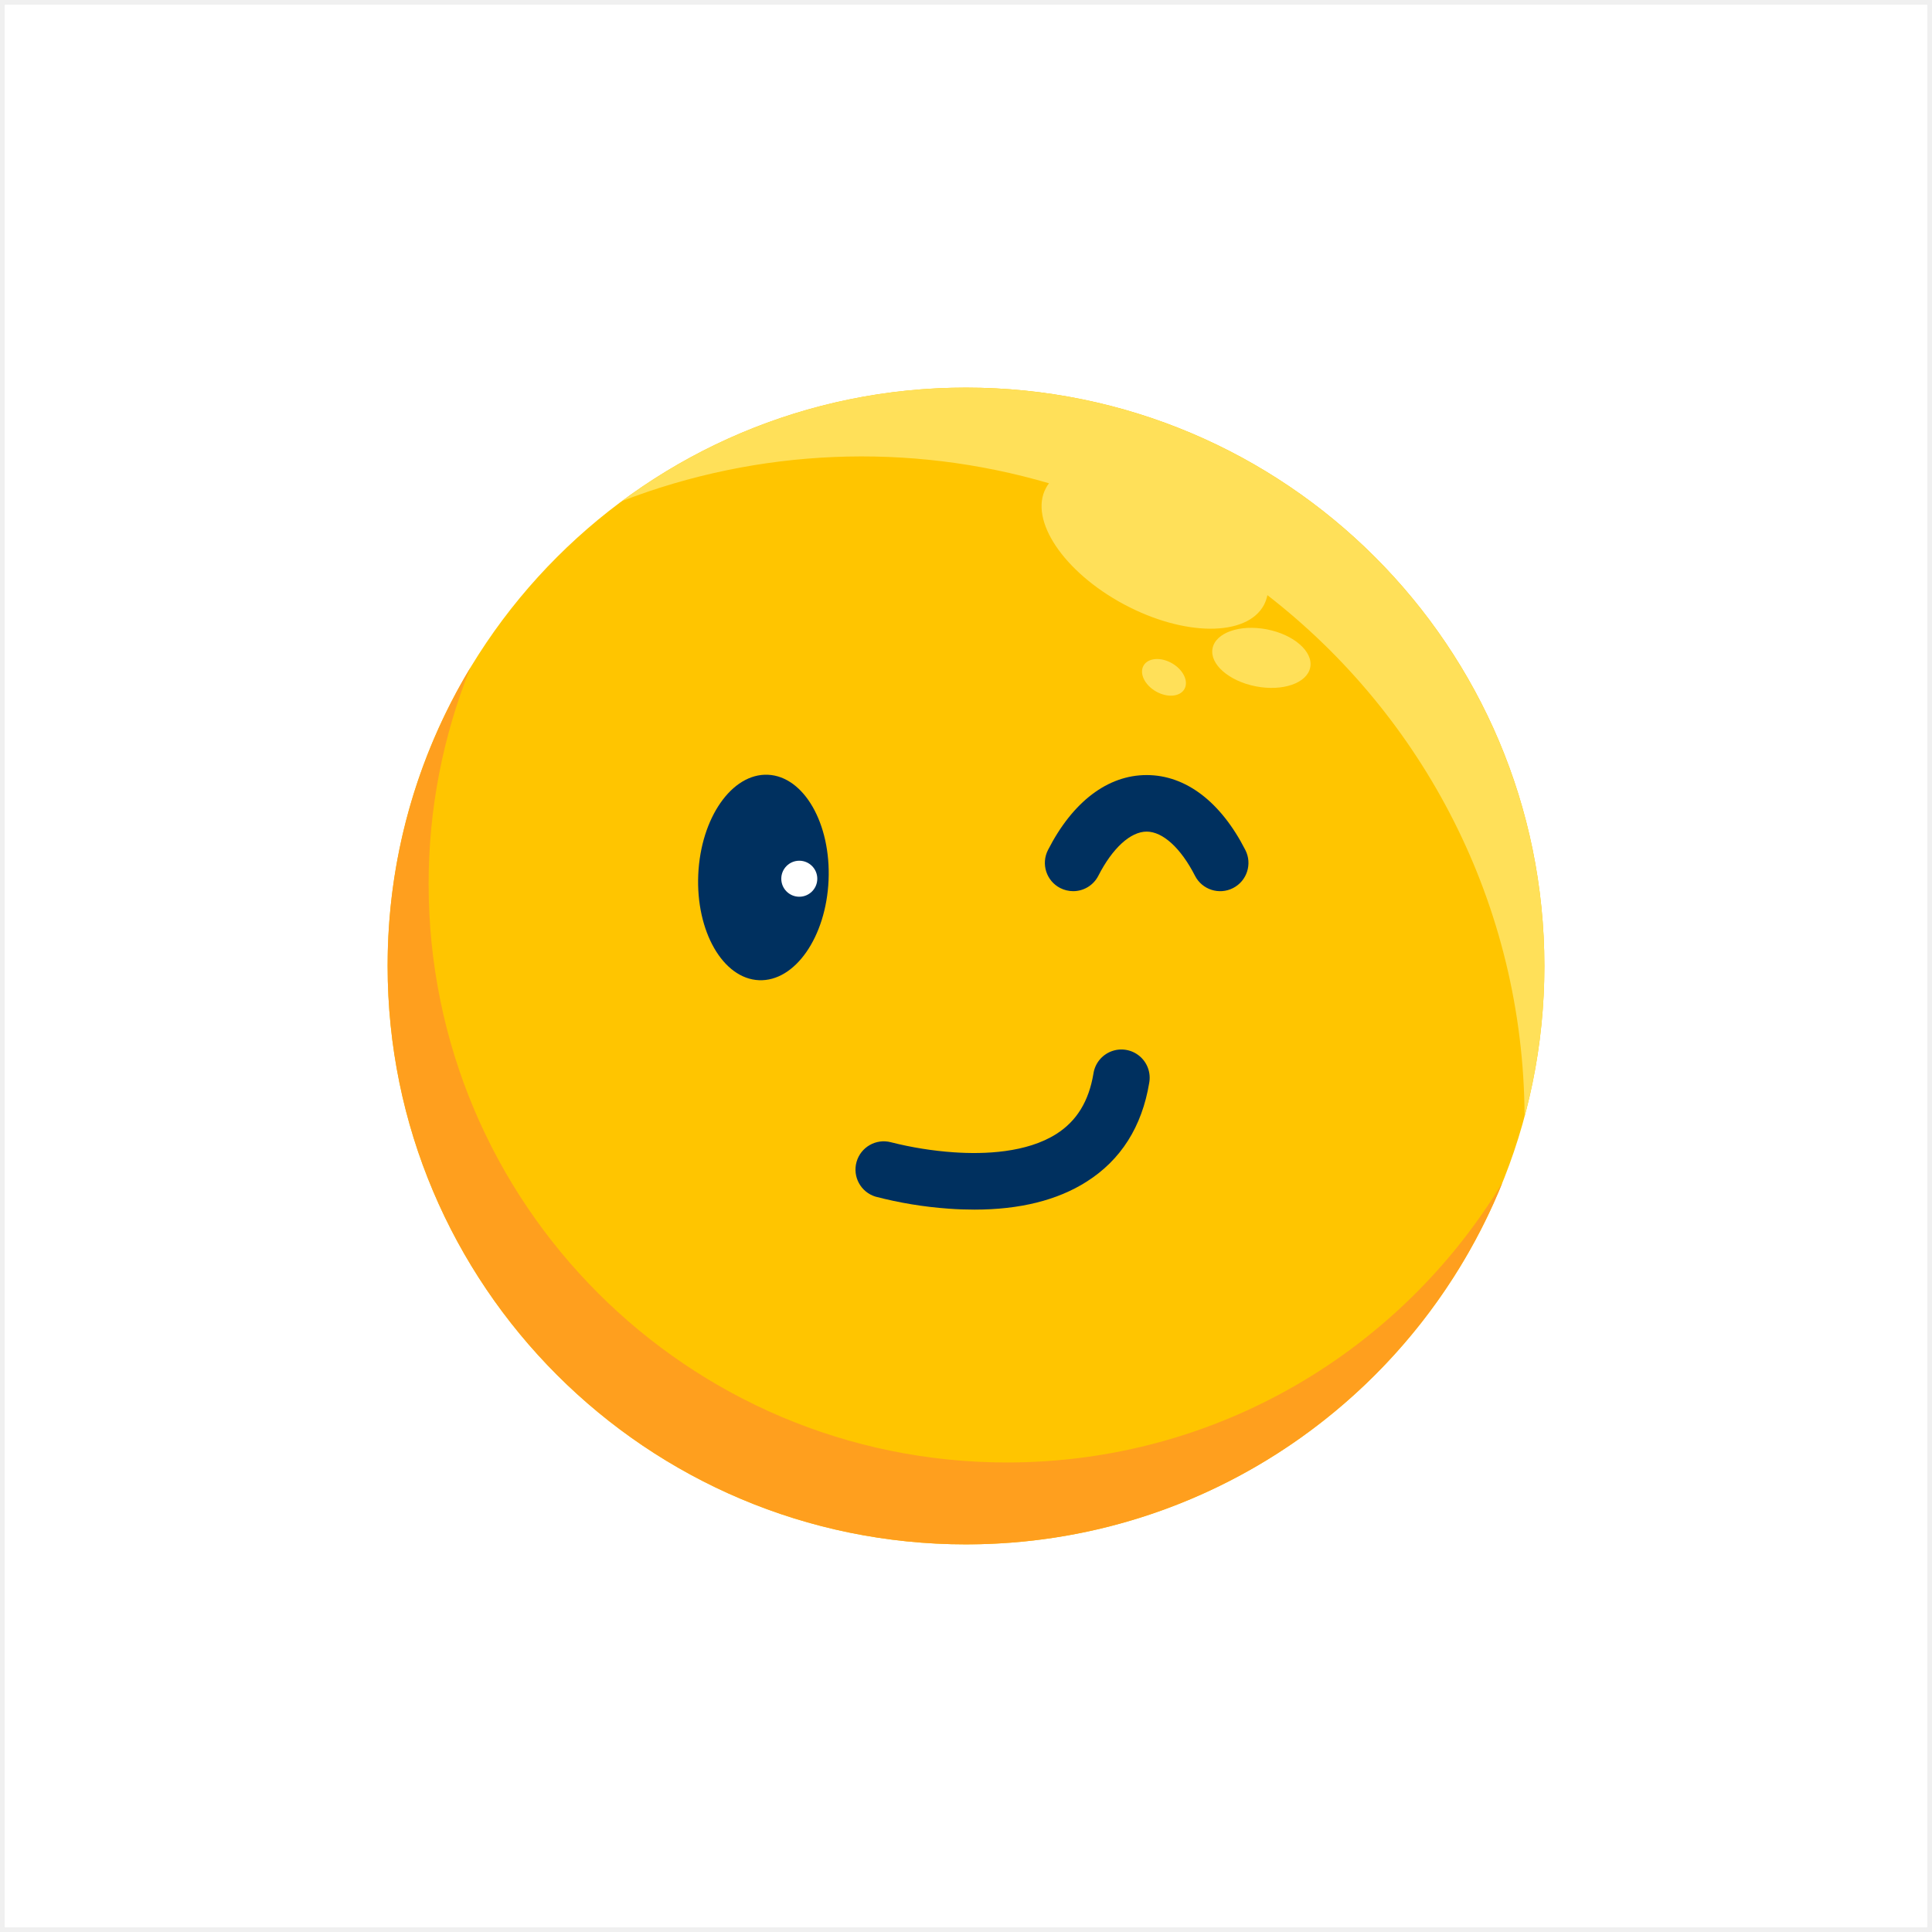
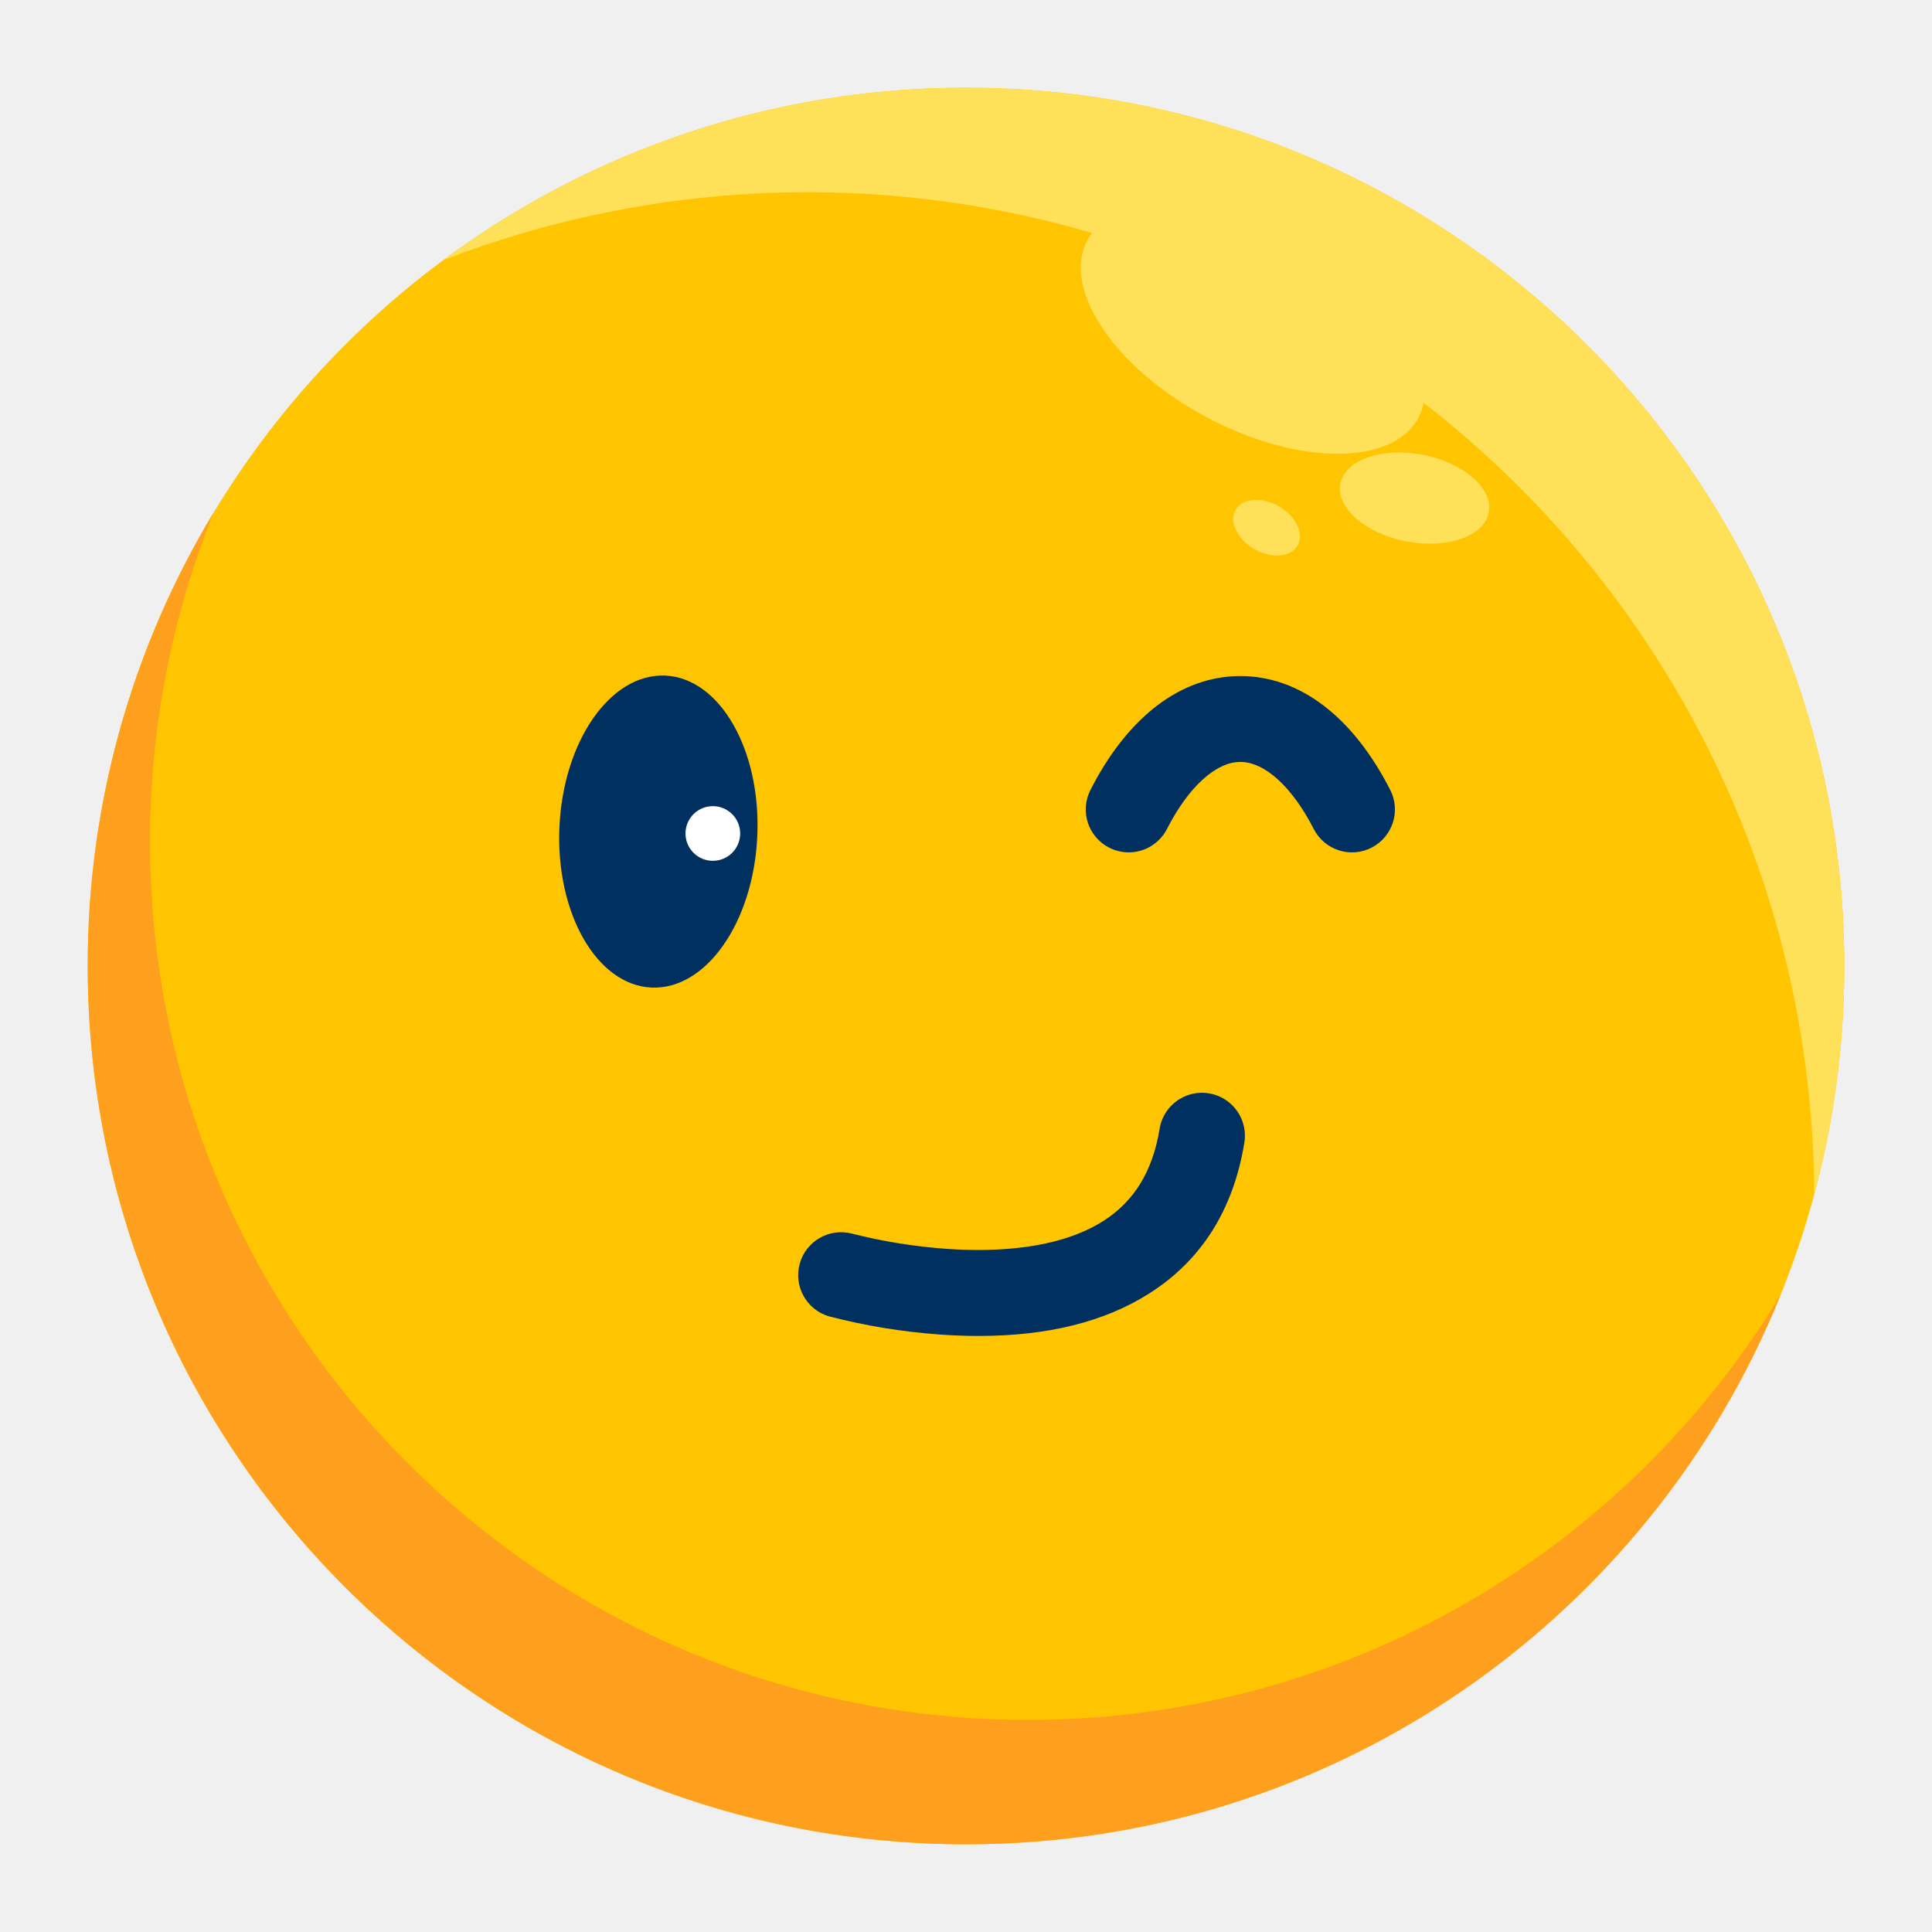
- <svg xmlns="http://www.w3.org/2000/svg" width="800px" height="800px" viewBox="0 0 2050 2050">
+ <svg xmlns="http://www.w3.org/2000/svg" width="800px" height="800px" viewBox="350 350 1350 1350">
  <defs>
    <style>.cls-1{fill:#ffffff;}.cls-2{fill:#ffc500;}.cls-3{fill:#ff9f1e;}.cls-4{fill:#ffe059;}.cls-5{fill:#00305f;}</style>
  </defs>
-   <g data-name="Layer 1" id="Layer_1">
-     <rect class="cls-1" height="2040" width="2040" x="5" y="5" />
-   </g>
  <g data-name="Layer 3" id="Layer_3">
    <circle class="cls-2" cx="1025" cy="1025" r="613.7" />
    <path class="cls-3" d="M1068.5,1551.8c-339,0-613.7-274.8-613.7-613.7a613.5,613.5,0,0,1,44.4-229.8A610.7,610.7,0,0,0,411.3,1025c0,338.9,274.8,613.7,613.7,613.7,257.7,0,478.3-158.8,569.2-383.9C1486.8,1432.8,1291.5,1551.8,1068.5,1551.8Z" />
    <path class="cls-4" d="M1025,411.3A610.4,610.4,0,0,0,659.9,531.7a706.9,706.9,0,0,1,453.2-18.9,27.8,27.8,0,0,0-3.3,5.1c-18.2,33.9,18.9,89.1,82.7,123.3s130.4,34.6,148.6.8a38.6,38.6,0,0,0,3.7-10.5c165.2,128,271.9,328.1,272.9,553.1a613.3,613.3,0,0,0,21-159.6C1638.7,686.1,1363.9,411.3,1025,411.3Z" />
    <ellipse class="cls-4" cx="1339.4" cy="698.8" rx="30.8" ry="52.8" transform="translate(396.9 1879.5) rotate(-79)" />
    <ellipse class="cls-4" cx="1235.1" cy="718.7" rx="17.2" ry="25" transform="translate(-4.9 1429) rotate(-60)" />
    <ellipse class="cls-5" cx="809.8" cy="930.8" rx="109.1" ry="69.2" transform="translate(-155.2 1699.5) rotate(-87.5)" />
    <circle class="cls-1" cx="848.1" cy="932.4" r="19.1" />
    <path class="cls-5" d="M1138.7,945.6a30.7,30.7,0,0,1-13.7-3.3,30,30,0,0,1-13-40.4c26.2-51.3,63.4-79.5,104.7-79.5s78.5,28.2,104.7,79.5a30,30,0,0,1-53.4,27.4c-15-29.4-34.2-46.9-51.3-46.9s-36.3,17.5-51.3,46.9A30,30,0,0,1,1138.7,945.6Z" />
    <path class="cls-5" d="M1034,1283.5c-8.8,0-17.9-.3-27.3-1a426.8,426.8,0,0,1-77.8-12.8,30,30,0,0,1,16.4-57.7h0a378.5,378.5,0,0,0,66.9,10.7c32.1,2.2,77.1.6,108.7-19.5,21.6-13.7,34.4-34.7,39.3-63.9a30,30,0,1,1,59.2,9.7c-7.7,46.5-30,81.8-66.5,104.9C1121.9,1273.6,1082,1283.5,1034,1283.5Z" />
  </g>
</svg>
